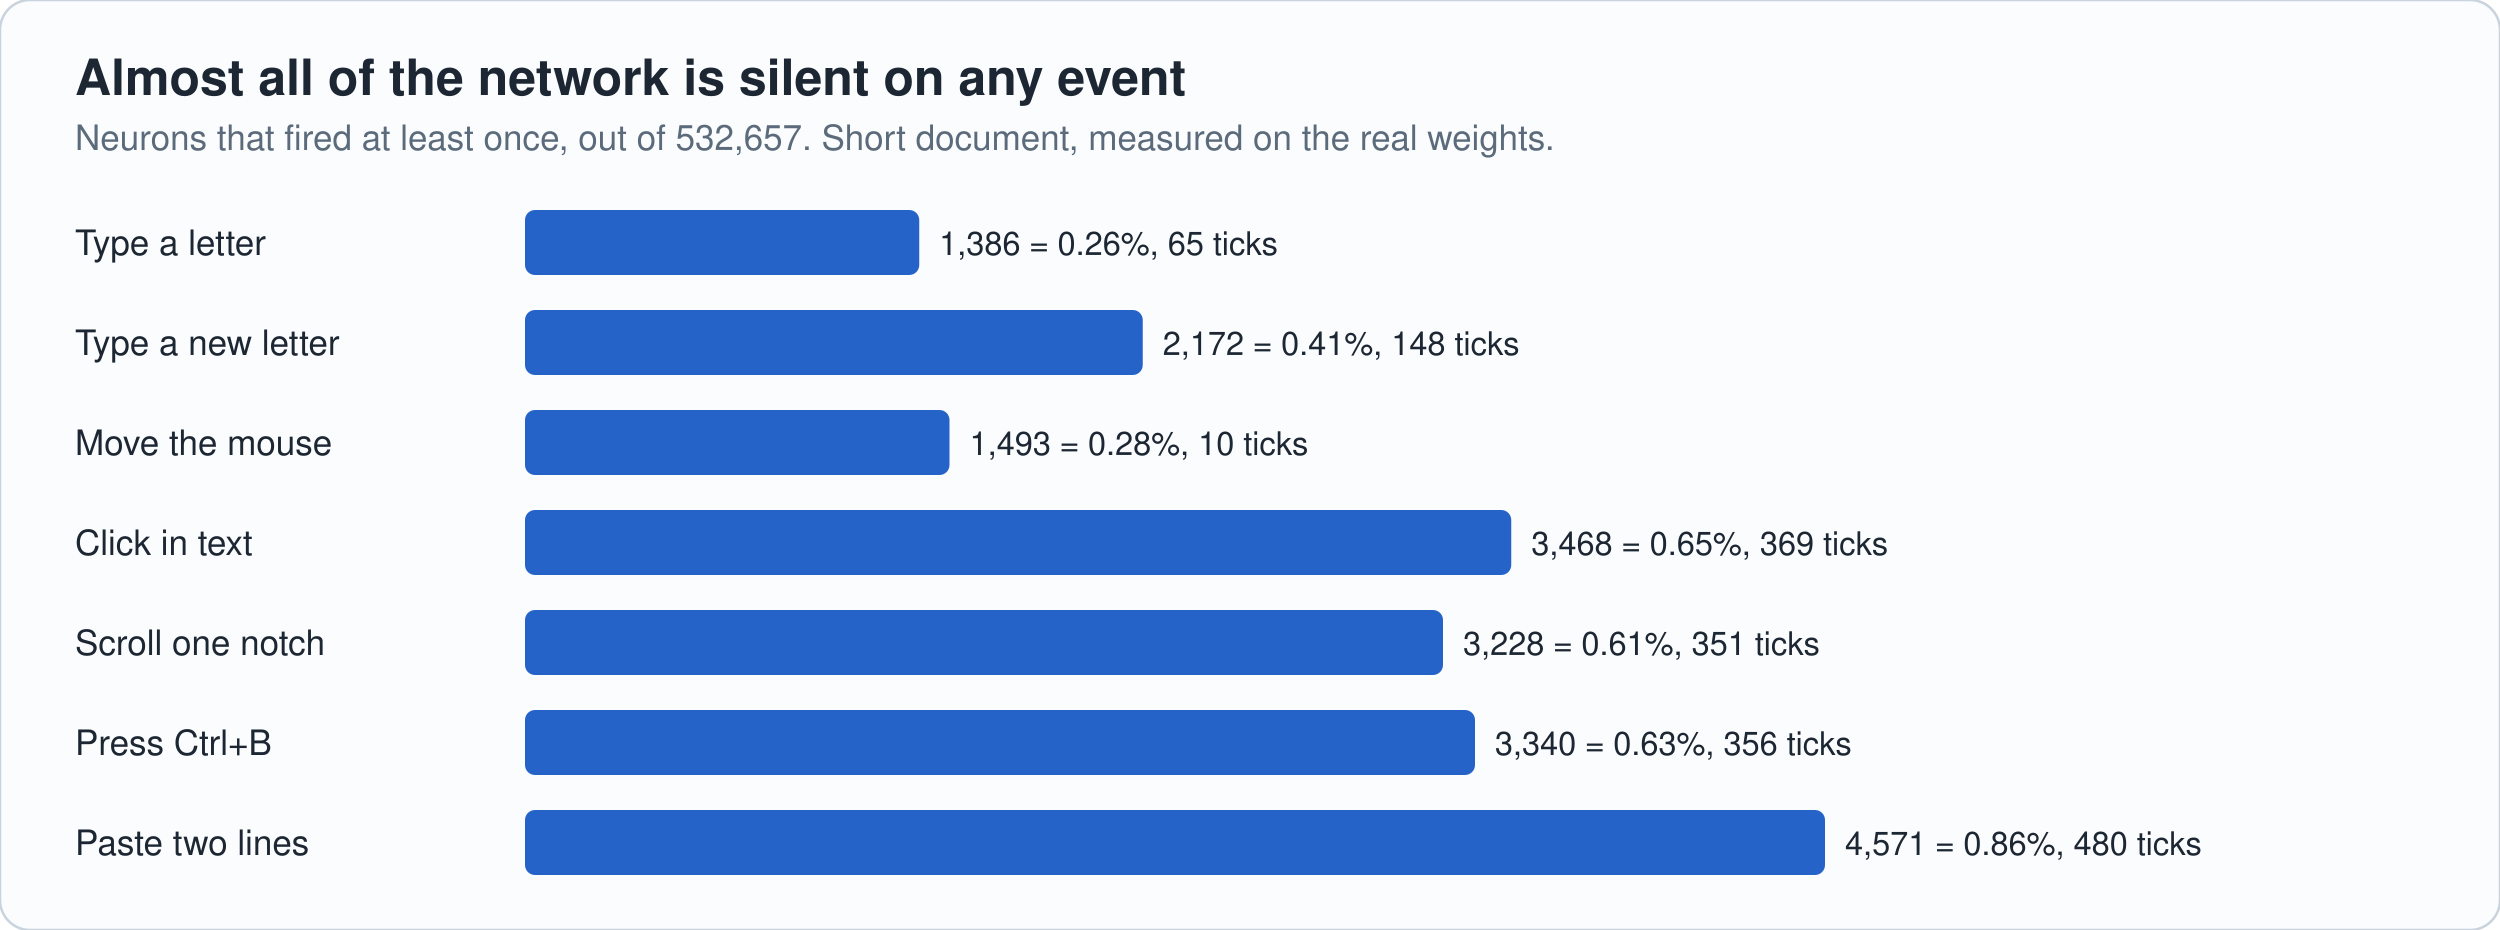
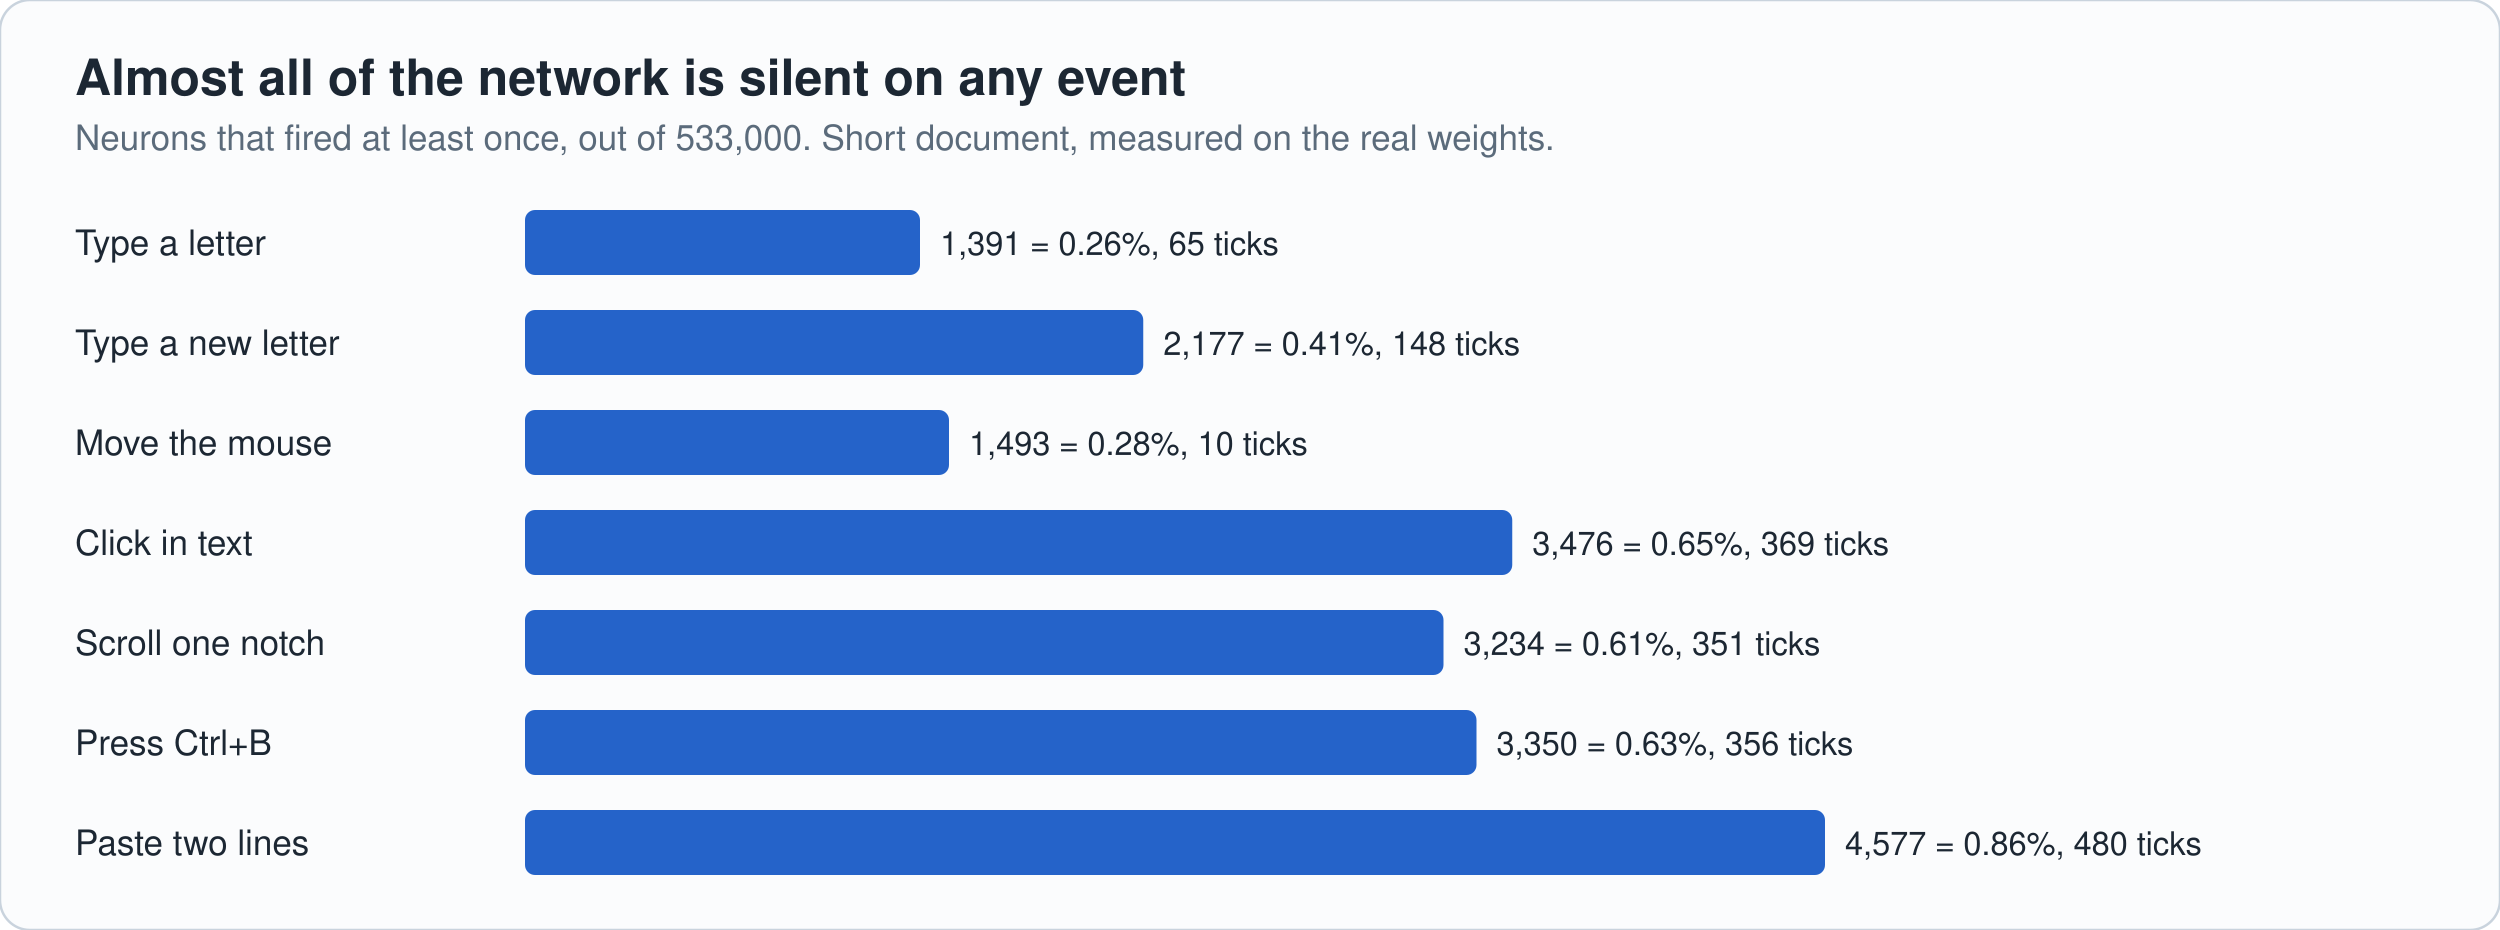
<svg xmlns="http://www.w3.org/2000/svg" viewBox="0 0 1000 372" width="1000" height="372" role="img" aria-label="Fraction of neurons firing per event" font-family="-apple-system,'Segoe UI',Helvetica,Arial,sans-serif">
  <rect width="1000" height="372" rx="12" fill="#fbfcfd" stroke="#c9d3dd" />
  <text x="30" y="38" font-size="20" fill="#1c2733" text-anchor="start" font-weight="700">Almost all of the network is silent on any event</text>
-   <text x="30" y="60" font-size="14" fill="#5b6b7b" text-anchor="start" font-weight="400">Neurons that fired at least once, out of 532,657. Short document, measured on the real weights.</text>
+   <text x="30" y="60" font-size="14" fill="#5b6b7b" text-anchor="start" font-weight="400">Neurons that fired at least once, out of 533,000. Short document, measured on the real weights.</text>
  <text x="30" y="102" font-size="14" fill="#1c2733" text-anchor="start" font-weight="400">Type a letter</text>
-   <rect x="210" y="84" width="157.7" height="26" rx="4" fill="#2563c9" />
-   <text x="375.672" y="102" font-size="13" fill="#1c2733" text-anchor="start" font-weight="400">1,386 = 0.26%, 65 ticks</text>
+   <rect x="210" y="84" width="158.0" height="26" rx="4" fill="#2563c9" />
+   <text x="376.034" y="102" font-size="13" fill="#1c2733" text-anchor="start" font-weight="400">1,391 = 0.26%, 65 ticks</text>
  <text x="30" y="142" font-size="14" fill="#1c2733" text-anchor="start" font-weight="400">Type a new letter</text>
-   <rect x="210" y="124" width="247.1" height="26" rx="4" fill="#2563c9" />
-   <text x="465.088" y="142" font-size="13" fill="#1c2733" text-anchor="start" font-weight="400">2,172 = 0.41%, 148 ticks</text>
+   <rect x="210" y="124" width="247.3" height="26" rx="4" fill="#2563c9" />
+   <text x="465.332" y="142" font-size="13" fill="#1c2733" text-anchor="start" font-weight="400">2,177 = 0.41%, 148 ticks</text>
  <text x="30" y="182" font-size="14" fill="#1c2733" text-anchor="start" font-weight="400">Move the mouse</text>
-   <rect x="210" y="164" width="169.8" height="26" rx="4" fill="#2563c9" />
-   <text x="387.845" y="182" font-size="13" fill="#1c2733" text-anchor="start" font-weight="400">1,493 = 0.28%, 10 ticks</text>
+   <rect x="210" y="164" width="169.6" height="26" rx="4" fill="#2563c9" />
+   <text x="387.622" y="182" font-size="13" fill="#1c2733" text-anchor="start" font-weight="400">1,493 = 0.28%, 10 ticks</text>
  <text x="30" y="222" font-size="14" fill="#1c2733" text-anchor="start" font-weight="400">Click in text</text>
-   <rect x="210" y="204" width="394.5" height="26" rx="4" fill="#2563c9" />
-   <text x="612.522" y="222" font-size="13" fill="#1c2733" text-anchor="start" font-weight="400">3,468 = 0.65%, 369 ticks</text>
+   <rect x="210" y="204" width="394.9" height="26" rx="4" fill="#2563c9" />
+   <text x="612.914" y="222" font-size="13" fill="#1c2733" text-anchor="start" font-weight="400">3,476 = 0.65%, 369 ticks</text>
  <text x="30" y="262" font-size="14" fill="#1c2733" text-anchor="start" font-weight="400">Scroll one notch</text>
-   <rect x="210" y="244" width="367.2" height="26" rx="4" fill="#2563c9" />
-   <text x="585.219" y="262" font-size="13" fill="#1c2733" text-anchor="start" font-weight="400">3,228 = 0.61%, 351 ticks</text>
+   <rect x="210" y="244" width="367.4" height="26" rx="4" fill="#2563c9" />
+   <text x="585.42" y="262" font-size="13" fill="#1c2733" text-anchor="start" font-weight="400">3,234 = 0.61%, 351 ticks</text>
  <text x="30" y="302" font-size="14" fill="#1c2733" text-anchor="start" font-weight="400">Press Ctrl+B</text>
-   <rect x="210" y="284" width="380.0" height="26" rx="4" fill="#2563c9" />
-   <text x="597.961" y="302" font-size="13" fill="#1c2733" text-anchor="start" font-weight="400">3,340 = 0.63%, 356 ticks</text>
+   <rect x="210" y="284" width="380.6" height="26" rx="4" fill="#2563c9" />
+   <text x="598.599" y="302" font-size="13" fill="#1c2733" text-anchor="start" font-weight="400">3,350 = 0.63%, 356 ticks</text>
  <text x="30" y="342" font-size="14" fill="#1c2733" text-anchor="start" font-weight="400">Paste two lines</text>
  <rect x="210" y="324" width="520.0" height="26" rx="4" fill="#2563c9" />
-   <text x="738.0" y="342" font-size="13" fill="#1c2733" text-anchor="start" font-weight="400">4,571 = 0.86%, 480 ticks</text>
+   <text x="738.0" y="342" font-size="13" fill="#1c2733" text-anchor="start" font-weight="400">4,577 = 0.86%, 480 ticks</text>
</svg>
